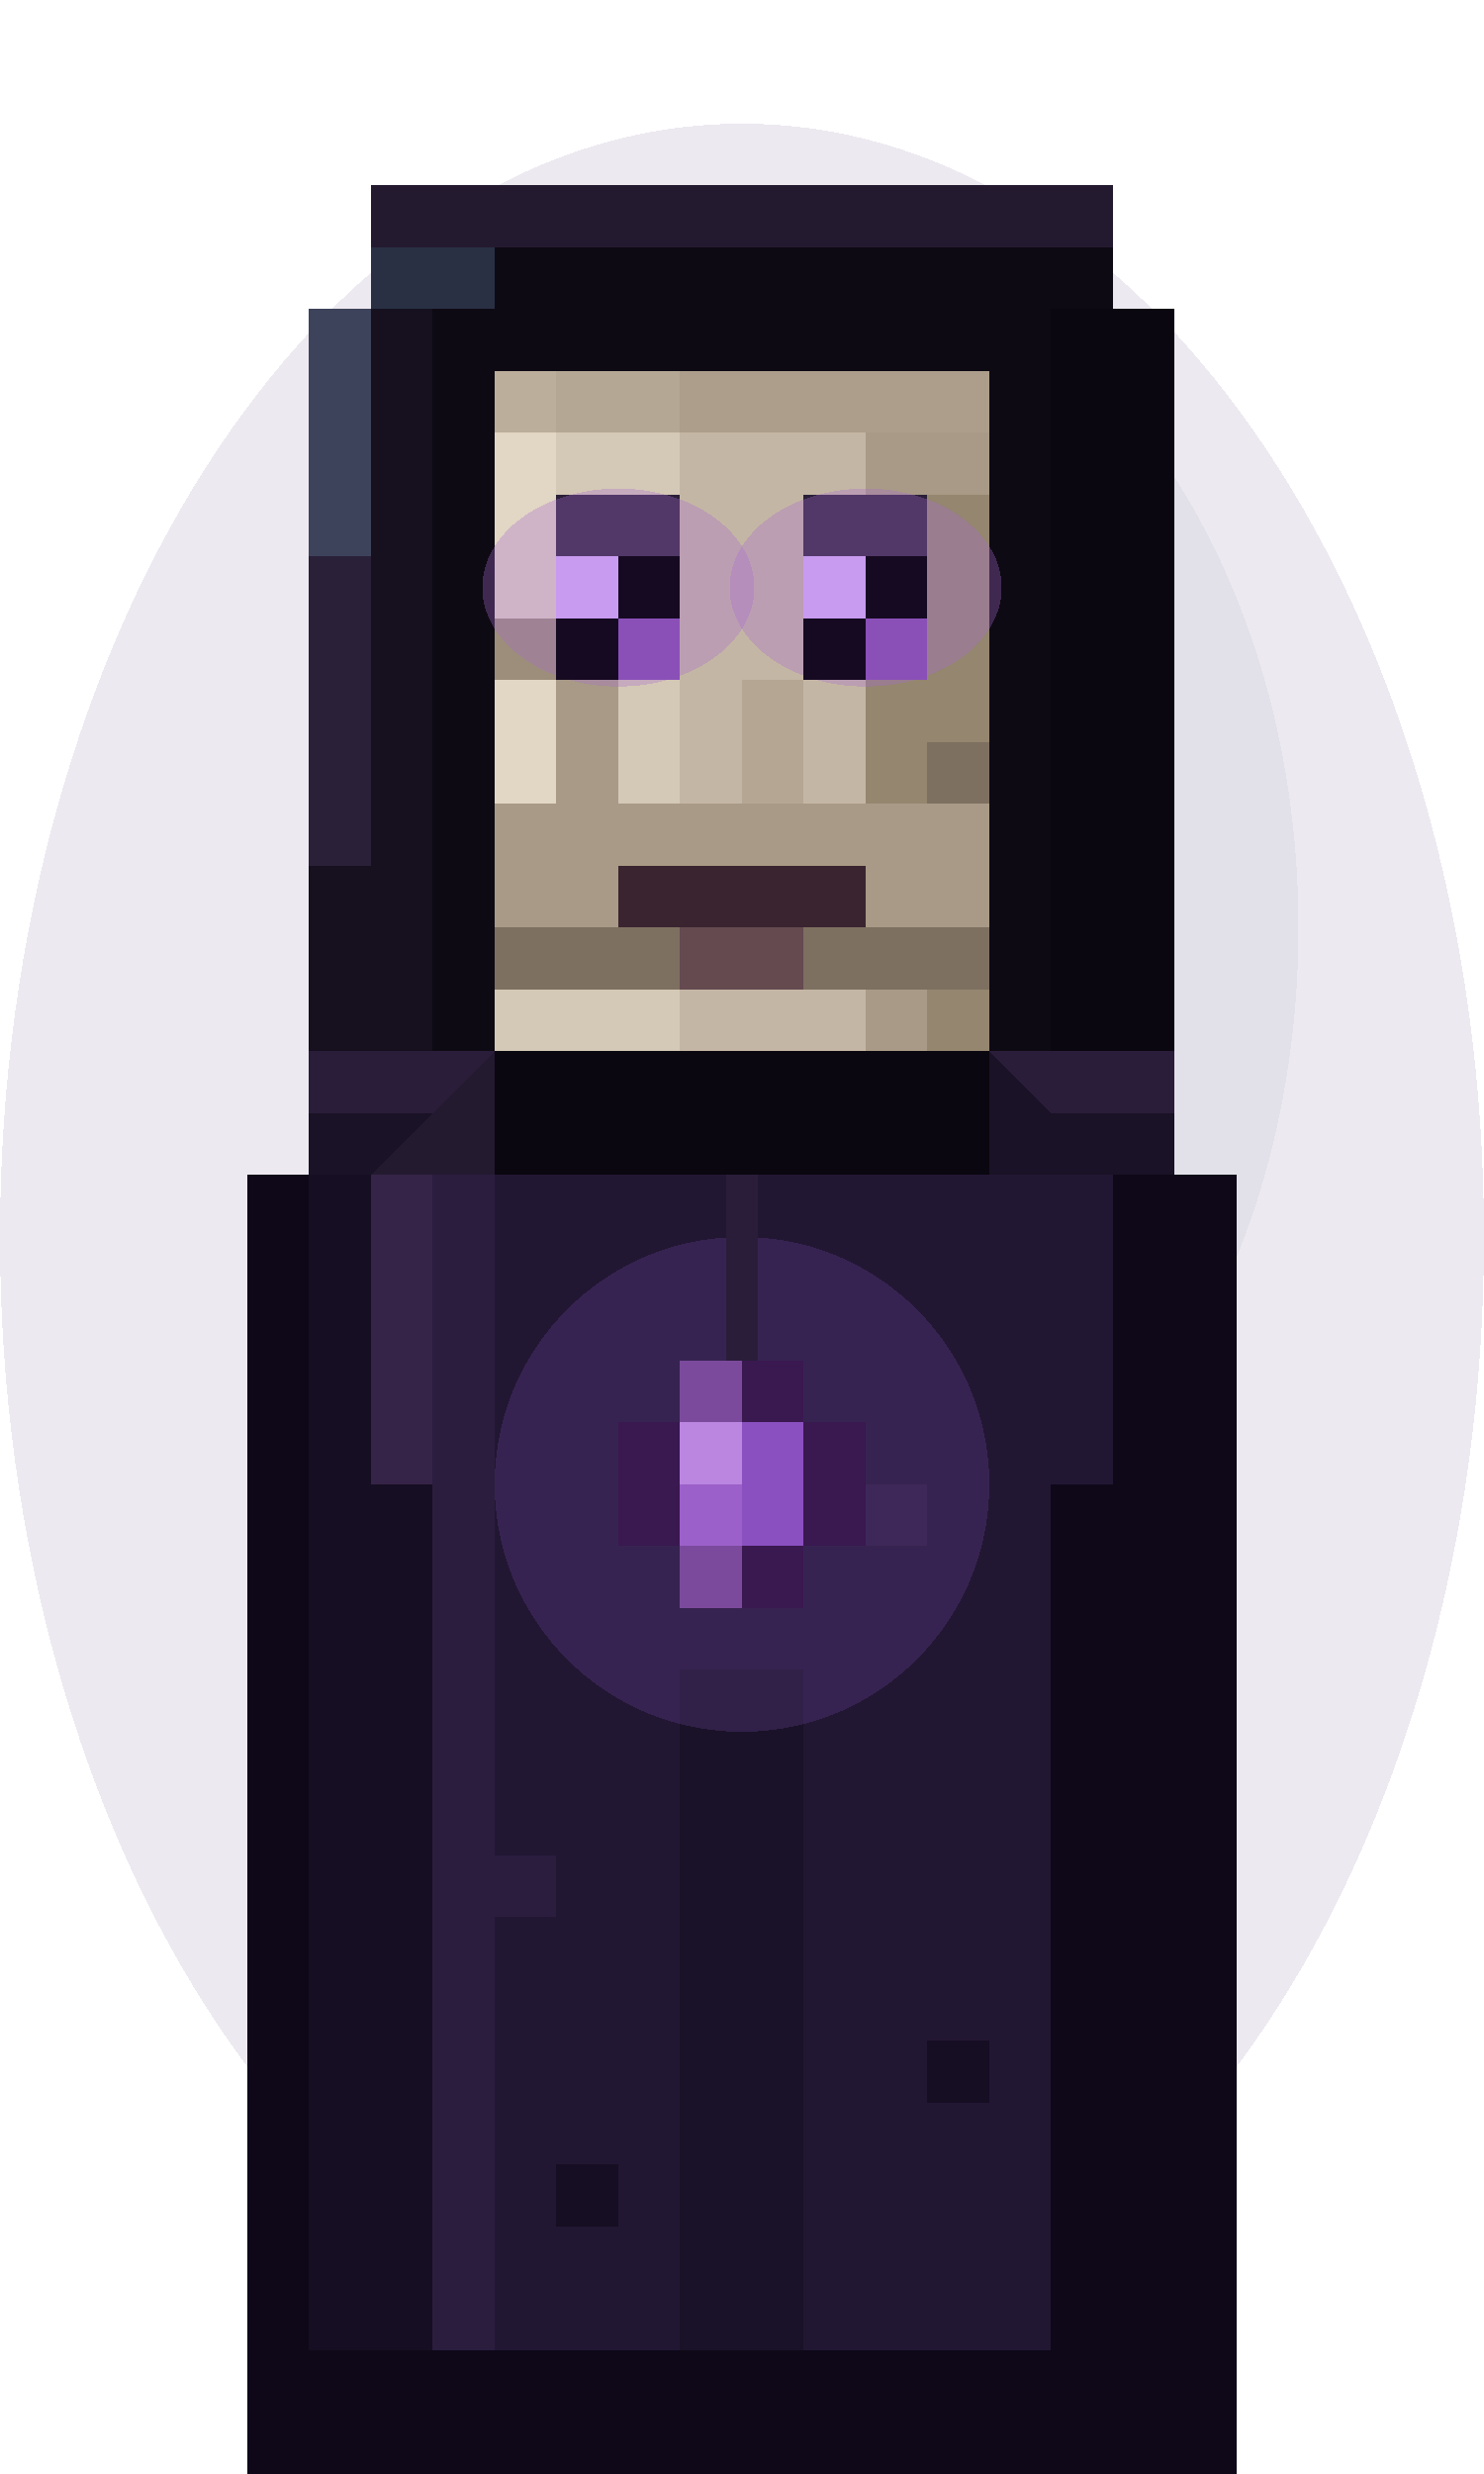
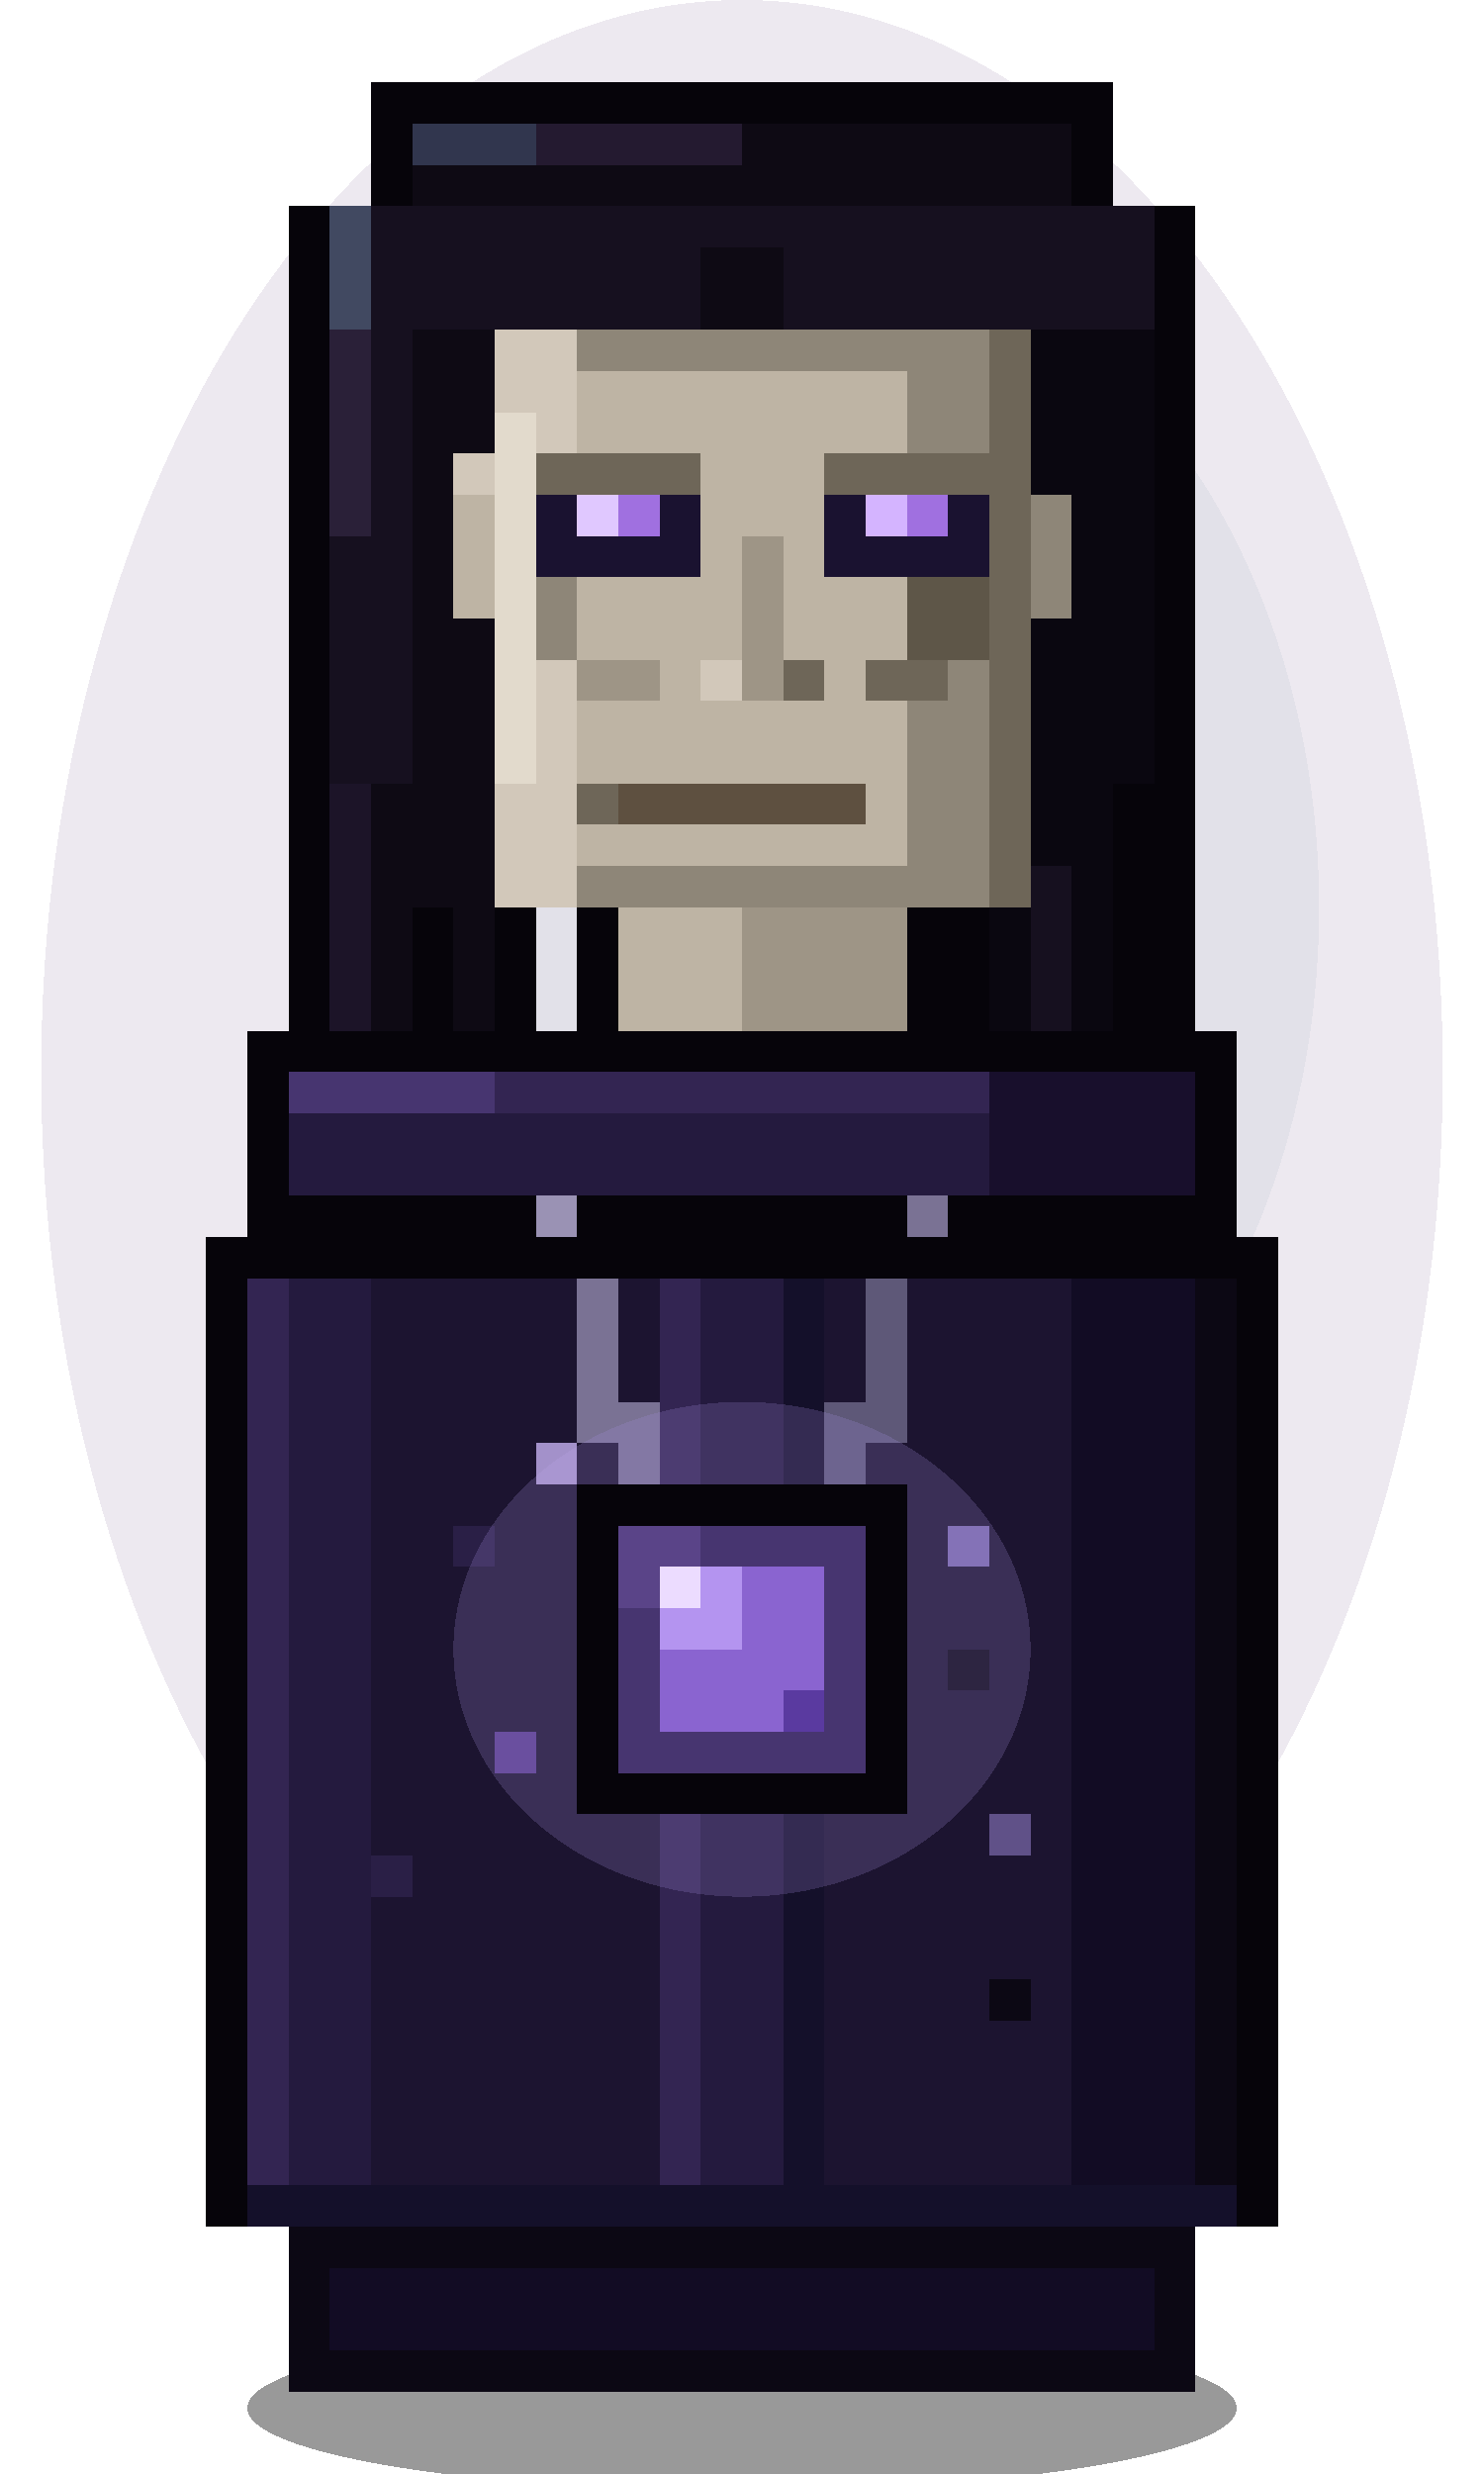
- <svg xmlns="http://www.w3.org/2000/svg" viewBox="0 0 24 40" shape-rendering="crispEdges" preserveAspectRatio="xMidYMax meet" aria-label="Velnaris">
-   <ellipse cx="12" cy="20" rx="12" ry="18" fill="#5a3a7a" opacity="0.11" />
-   <ellipse cx="13" cy="15" rx="8" ry="11" fill="#3a6a72" opacity="0.06" />
-   <ellipse cx="12" cy="39" rx="8" ry="1.5" fill="#000" opacity="0.42" />
-   <rect x="6" y="3" width="12" height="4" fill="#0e0a14" />
-   <rect x="5" y="5" width="14" height="13" fill="#0e0a14" />
-   <rect x="6" y="3" width="12" height="1" fill="#241a30" />
-   <rect x="5" y="5" width="2" height="13" fill="#16101f" />
-   <rect x="5" y="5" width="1" height="9" fill="#2a2038" />
-   <rect x="17" y="5" width="2" height="13" fill="#0a0710" />
-   <rect x="5" y="5" width="1" height="4" fill="#4a5a72" opacity="0.6" />
-   <rect x="6" y="4" width="2" height="1" fill="#3a4a62" opacity="0.6" />
-   <rect x="8" y="6" width="8" height="11" fill="#c4b6a4" />
-   <rect x="8" y="6" width="3" height="11" fill="#d4c8b6" />
-   <rect x="8" y="6" width="1" height="9" fill="#e2d6c4" />
-   <rect x="14" y="7" width="2" height="10" fill="#a89a86" />
-   <rect x="15" y="8" width="1" height="9" fill="#94866f" />
-   <rect x="8" y="13" width="8" height="2" fill="#a89a86" />
-   <rect x="8" y="15" width="8" height="1" fill="#7e7060" />
-   <rect x="8" y="6" width="8" height="1" fill="#94866f" opacity="0.5" />
-   <rect x="9" y="11" width="1" height="2" fill="#a89a86" />
-   <rect x="14" y="11" width="1" height="2" fill="#94866f" />
-   <rect x="8" y="10" width="1" height="1" fill="#9c8e7a" />
-   <rect x="15" y="12" width="1" height="1" fill="#7e7060" />
-   <rect x="9" y="8" width="2" height="1" fill="#2a2038" />
-   <rect x="13" y="8" width="2" height="1" fill="#2a2038" />
-   <ellipse cx="10" cy="9.5" rx="2.2" ry="1.6" fill="#a86ad0" opacity="0.32" />
-   <ellipse cx="14" cy="9.5" rx="2.2" ry="1.6" fill="#a86ad0" opacity="0.32" />
-   <rect x="9" y="9" width="2" height="2" fill="#160a22" />
-   <rect x="13" y="9" width="2" height="2" fill="#160a22" />
-   <rect x="9" y="9" width="1" height="1" fill="#c89af0" />
-   <rect x="13" y="9" width="1" height="1" fill="#c89af0" />
-   <rect x="10" y="10" width="1" height="1" fill="#8a50b8" />
-   <rect x="14" y="10" width="1" height="1" fill="#8a50b8" />
-   <rect x="11" y="11" width="2" height="2" fill="#b4a692" />
-   <rect x="11" y="11" width="1" height="2" fill="#c4b6a4" />
-   <rect x="10" y="14" width="4" height="1" fill="#3a2430" />
-   <rect x="11" y="15" width="2" height="1" fill="#5a3a48" opacity="0.7" />
-   <rect x="5" y="17" width="14" height="2" fill="#1a1226" />
-   <rect x="5" y="17" width="14" height="1" fill="#2a1d3a" />
-   <rect x="8" y="17" width="8" height="3" fill="#0a0710" />
-   <polygon points="6,19 8,17 8,23" fill="#241a30" />
-   <polygon points="18,19 16,17 16,23" fill="#1a1226" />
-   <rect x="4" y="19" width="16" height="21" fill="#221733" />
-   <rect x="4" y="19" width="1" height="21" fill="#0e0818" />
-   <rect x="5" y="19" width="1" height="21" fill="#160e22" />
-   <rect x="18" y="19" width="2" height="21" fill="#0e0818" />
-   <rect x="6" y="19" width="2" height="19" fill="#2a1d3e" />
-   <rect x="6" y="19" width="1" height="8" fill="#352447" />
-   <rect x="11" y="27" width="2" height="13" fill="#1a1228" />
-   <rect x="8" y="30" width="1" height="1" fill="#2a1d3e" />
-   <rect x="15" y="33" width="1" height="1" fill="#160e22" />
-   <rect x="9" y="35" width="1" height="1" fill="#160e22" />
-   <rect x="14" y="24" width="1" height="1" fill="#2a1d3e" />
-   <ellipse cx="12" cy="24" rx="4" ry="4" fill="#7a4ab0" opacity="0.24" />
-   <line x1="12" y1="19" x2="12" y2="22" stroke="#2a1d3a" stroke-width="0.5" />
-   <rect x="11" y="22" width="2" height="4" fill="#3a1850" />
-   <rect x="10" y="23" width="4" height="2" fill="#3a1850" />
-   <rect x="11" y="23" width="2" height="2" fill="#8a50c0" />
-   <rect x="11" y="23" width="1" height="1" fill="#d4b0f8" />
-   <rect x="11" y="22" width="1" height="4" fill="#a86ad0" opacity="0.6" />
-   <rect x="6" y="24" width="1" height="14" fill="#160e22" />
-   <rect x="17" y="24" width="1" height="14" fill="#0e0818" />
-   <rect x="4" y="38" width="16" height="2" fill="#0e0818" />
+ <svg xmlns="http://www.w3.org/2000/svg" viewBox="0 0 36 60" shape-rendering="crispEdges" preserveAspectRatio="xMidYMax meet" aria-label="Velnaris">
+   <ellipse cx="18" cy="26" rx="17" ry="26" fill="#5a3a7a" opacity="0.11" />
+   <ellipse cx="20" cy="22" rx="12" ry="16" fill="#3a6a72" opacity="0.06" />
+   <ellipse cx="18" cy="58.4" rx="12" ry="2" fill="#000" opacity="0.40" />
+   <rect x="9" y="2" width="18" height="3" fill="#06040a" />
+   <rect x="7" y="5" width="22" height="14" fill="#06040a" />
+   <rect x="7" y="19" width="6" height="13" fill="#06040a" />
+   <rect x="23" y="19" width="6" height="13" fill="#06040a" />
+   <rect x="10" y="3" width="16" height="2" fill="#0e0a14" />
+   <rect x="8" y="5" width="20" height="3" fill="#16101f" />
+   <rect x="10" y="3" width="8" height="1" fill="#241a30" />
+   <rect x="17" y="6" width="2" height="2" fill="#0e0a14" />
+   <rect x="8" y="8" width="4" height="11" fill="#0e0a14" />
+   <rect x="8" y="8" width="2" height="11" fill="#16101f" />
+   <rect x="25" y="8" width="3" height="11" fill="#0a0710" />
+   <rect x="8" y="5" width="1" height="8" fill="#2a2038" />
+   <rect x="8" y="5" width="1" height="3" fill="#4a5a72" opacity="0.7" />
+   <rect x="10" y="3" width="3" height="1" fill="#3a4a62" opacity="0.6" />
+   <rect x="8" y="19" width="4" height="12" fill="#0e0a14" />
+   <rect x="8" y="19" width="1" height="12" fill="#1c1428" />
+   <rect x="24" y="19" width="4" height="12" fill="#0a0710" />
+   <rect x="27" y="19" width="1" height="12" fill="#06040a" />
+   <rect x="10" y="22" width="1" height="6" fill="#06040a" />
+   <rect x="25" y="21" width="1" height="7" fill="#16101f" />
+   <rect x="12" y="8" width="13" height="14" fill="#beb4a4" />
+   <rect x="12" y="8" width="13" height="1" fill="#8e8678" />
+   <rect x="12" y="8" width="2" height="14" fill="#d2c8ba" />
+   <rect x="12" y="10" width="1" height="9" fill="#e2dacc" />
+   <rect x="22" y="8" width="3" height="14" fill="#8e8678" />
+   <rect x="24" y="8" width="1" height="14" fill="#6e6658" />
+   <rect x="11" y="12" width="1" height="3" fill="#beb4a4" />
+   <rect x="11" y="11" width="1" height="1" fill="#d2c8ba" />
+   <rect x="25" y="12" width="1" height="3" fill="#8e8678" />
+   <rect x="13" y="14" width="1" height="2" fill="#8e8678" />
+   <rect x="22" y="14" width="2" height="2" fill="#5e5648" />
+   <rect x="14" y="16" width="2" height="1" fill="#9e9586" />
+   <rect x="21" y="16" width="2" height="1" fill="#6e6658" />
+   <rect x="13" y="12" width="4" height="2" fill="#1a1230" />
+   <rect x="20" y="12" width="4" height="2" fill="#1a1230" />
+   <rect x="14" y="12" width="2" height="1" fill="#a070e0" />
+   <rect x="21" y="12" width="2" height="1" fill="#a070e0" />
+   <rect x="14" y="12" width="1" height="1" fill="#e0c8ff" />
+   <rect x="21" y="12" width="1" height="1" fill="#d4b4ff" />
+   <rect x="13" y="11" width="4" height="1" fill="#6e6658" />
+   <rect x="20" y="11" width="4" height="1" fill="#6e6658" />
+   <rect x="18" y="13" width="1" height="4" fill="#9e9586" />
+   <rect x="17" y="16" width="1" height="1" fill="#d2c8ba" />
+   <rect x="19" y="16" width="1" height="1" fill="#6e6658" />
+   <rect x="15" y="19" width="6" height="1" fill="#5e5040" />
+   <rect x="14" y="19" width="1" height="1" fill="#6e6658" />
+   <rect x="14" y="21" width="9" height="1" fill="#8e8678" />
+   <rect x="14" y="22" width="9" height="4" fill="#06040a" />
+   <rect x="15" y="22" width="7" height="3" fill="#9e9586" />
+   <rect x="15" y="22" width="3" height="3" fill="#beb4a4" />
+   <rect x="6" y="25" width="24" height="5" fill="#06040a" />
+   <rect x="7" y="26" width="22" height="3" fill="#241a3e" />
+   <rect x="7" y="26" width="22" height="1" fill="#332552" />
+   <rect x="7" y="26" width="5" height="1" fill="#473570" />
+   <rect x="24" y="26" width="5" height="3" fill="#180f2c" />
+   <rect x="13" y="29" width="1" height="1" fill="#9a92b4" />
+   <rect x="22" y="29" width="1" height="1" fill="#7a7294" />
+   <rect x="5" y="30" width="26" height="24" fill="#06040a" />
+   <rect x="6" y="31" width="24" height="22" fill="#1c1430" />
+   <rect x="6" y="31" width="3" height="22" fill="#241a3e" />
+   <rect x="6" y="31" width="1" height="22" fill="#332552" />
+   <rect x="26" y="31" width="4" height="22" fill="#120c24" />
+   <rect x="29" y="31" width="1" height="22" fill="#0c0814" />
+   <rect x="16" y="31" width="4" height="22" fill="#241a3e" />
+   <rect x="16" y="31" width="1" height="22" fill="#332552" />
+   <rect x="19" y="31" width="1" height="22" fill="#14102a" />
+   <rect x="11" y="37" width="1" height="1" fill="#2a1f46" />
+   <rect x="23" y="40" width="1" height="1" fill="#0c0814" />
+   <rect x="9" y="45" width="1" height="1" fill="#2a1f46" />
+   <rect x="24" y="48" width="1" height="1" fill="#0c0814" />
+   <rect x="14" y="31" width="1" height="4" fill="#7a7294" />
+   <rect x="21" y="31" width="1" height="4" fill="#5e5878" />
+   <rect x="15" y="34" width="1" height="2" fill="#7a7294" />
+   <rect x="20" y="34" width="1" height="2" fill="#5e5878" />
+   <ellipse cx="18" cy="40" rx="7" ry="6" fill="#a48ee0" opacity="0.22" />
+   <ellipse cx="18" cy="40" rx="4" ry="3.5" fill="#c4b0f0" opacity="0.25" />
+   <rect x="14" y="36" width="8" height="8" fill="#06040a" />
+   <rect x="15" y="37" width="6" height="6" fill="#473570" />
+   <rect x="15" y="37" width="2" height="2" fill="#5a4488" />
+   <rect x="16" y="38" width="4" height="4" fill="#8a64d0" />
+   <rect x="16" y="38" width="2" height="2" fill="#b494f0" />
+   <rect x="16" y="38" width="1" height="1" fill="#ecdcff" />
+   <rect x="19" y="41" width="1" height="1" fill="#5a3aa0" />
+   <rect x="13" y="35" width="1" height="1" fill="#c4b0f0" opacity="0.8" />
+   <rect x="23" y="37" width="1" height="1" fill="#a48ee0" opacity="0.7" />
+   <rect x="12" y="42" width="1" height="1" fill="#8a64d0" opacity="0.6" />
+   <rect x="24" y="44" width="1" height="1" fill="#a48ee0" opacity="0.5" />
+   <rect x="6" y="53" width="24" height="1" fill="#14102a" />
+   <rect x="7" y="54" width="22" height="4" fill="#0c0814" />
+   <rect x="8" y="55" width="20" height="2" fill="#120c24" />
</svg>
